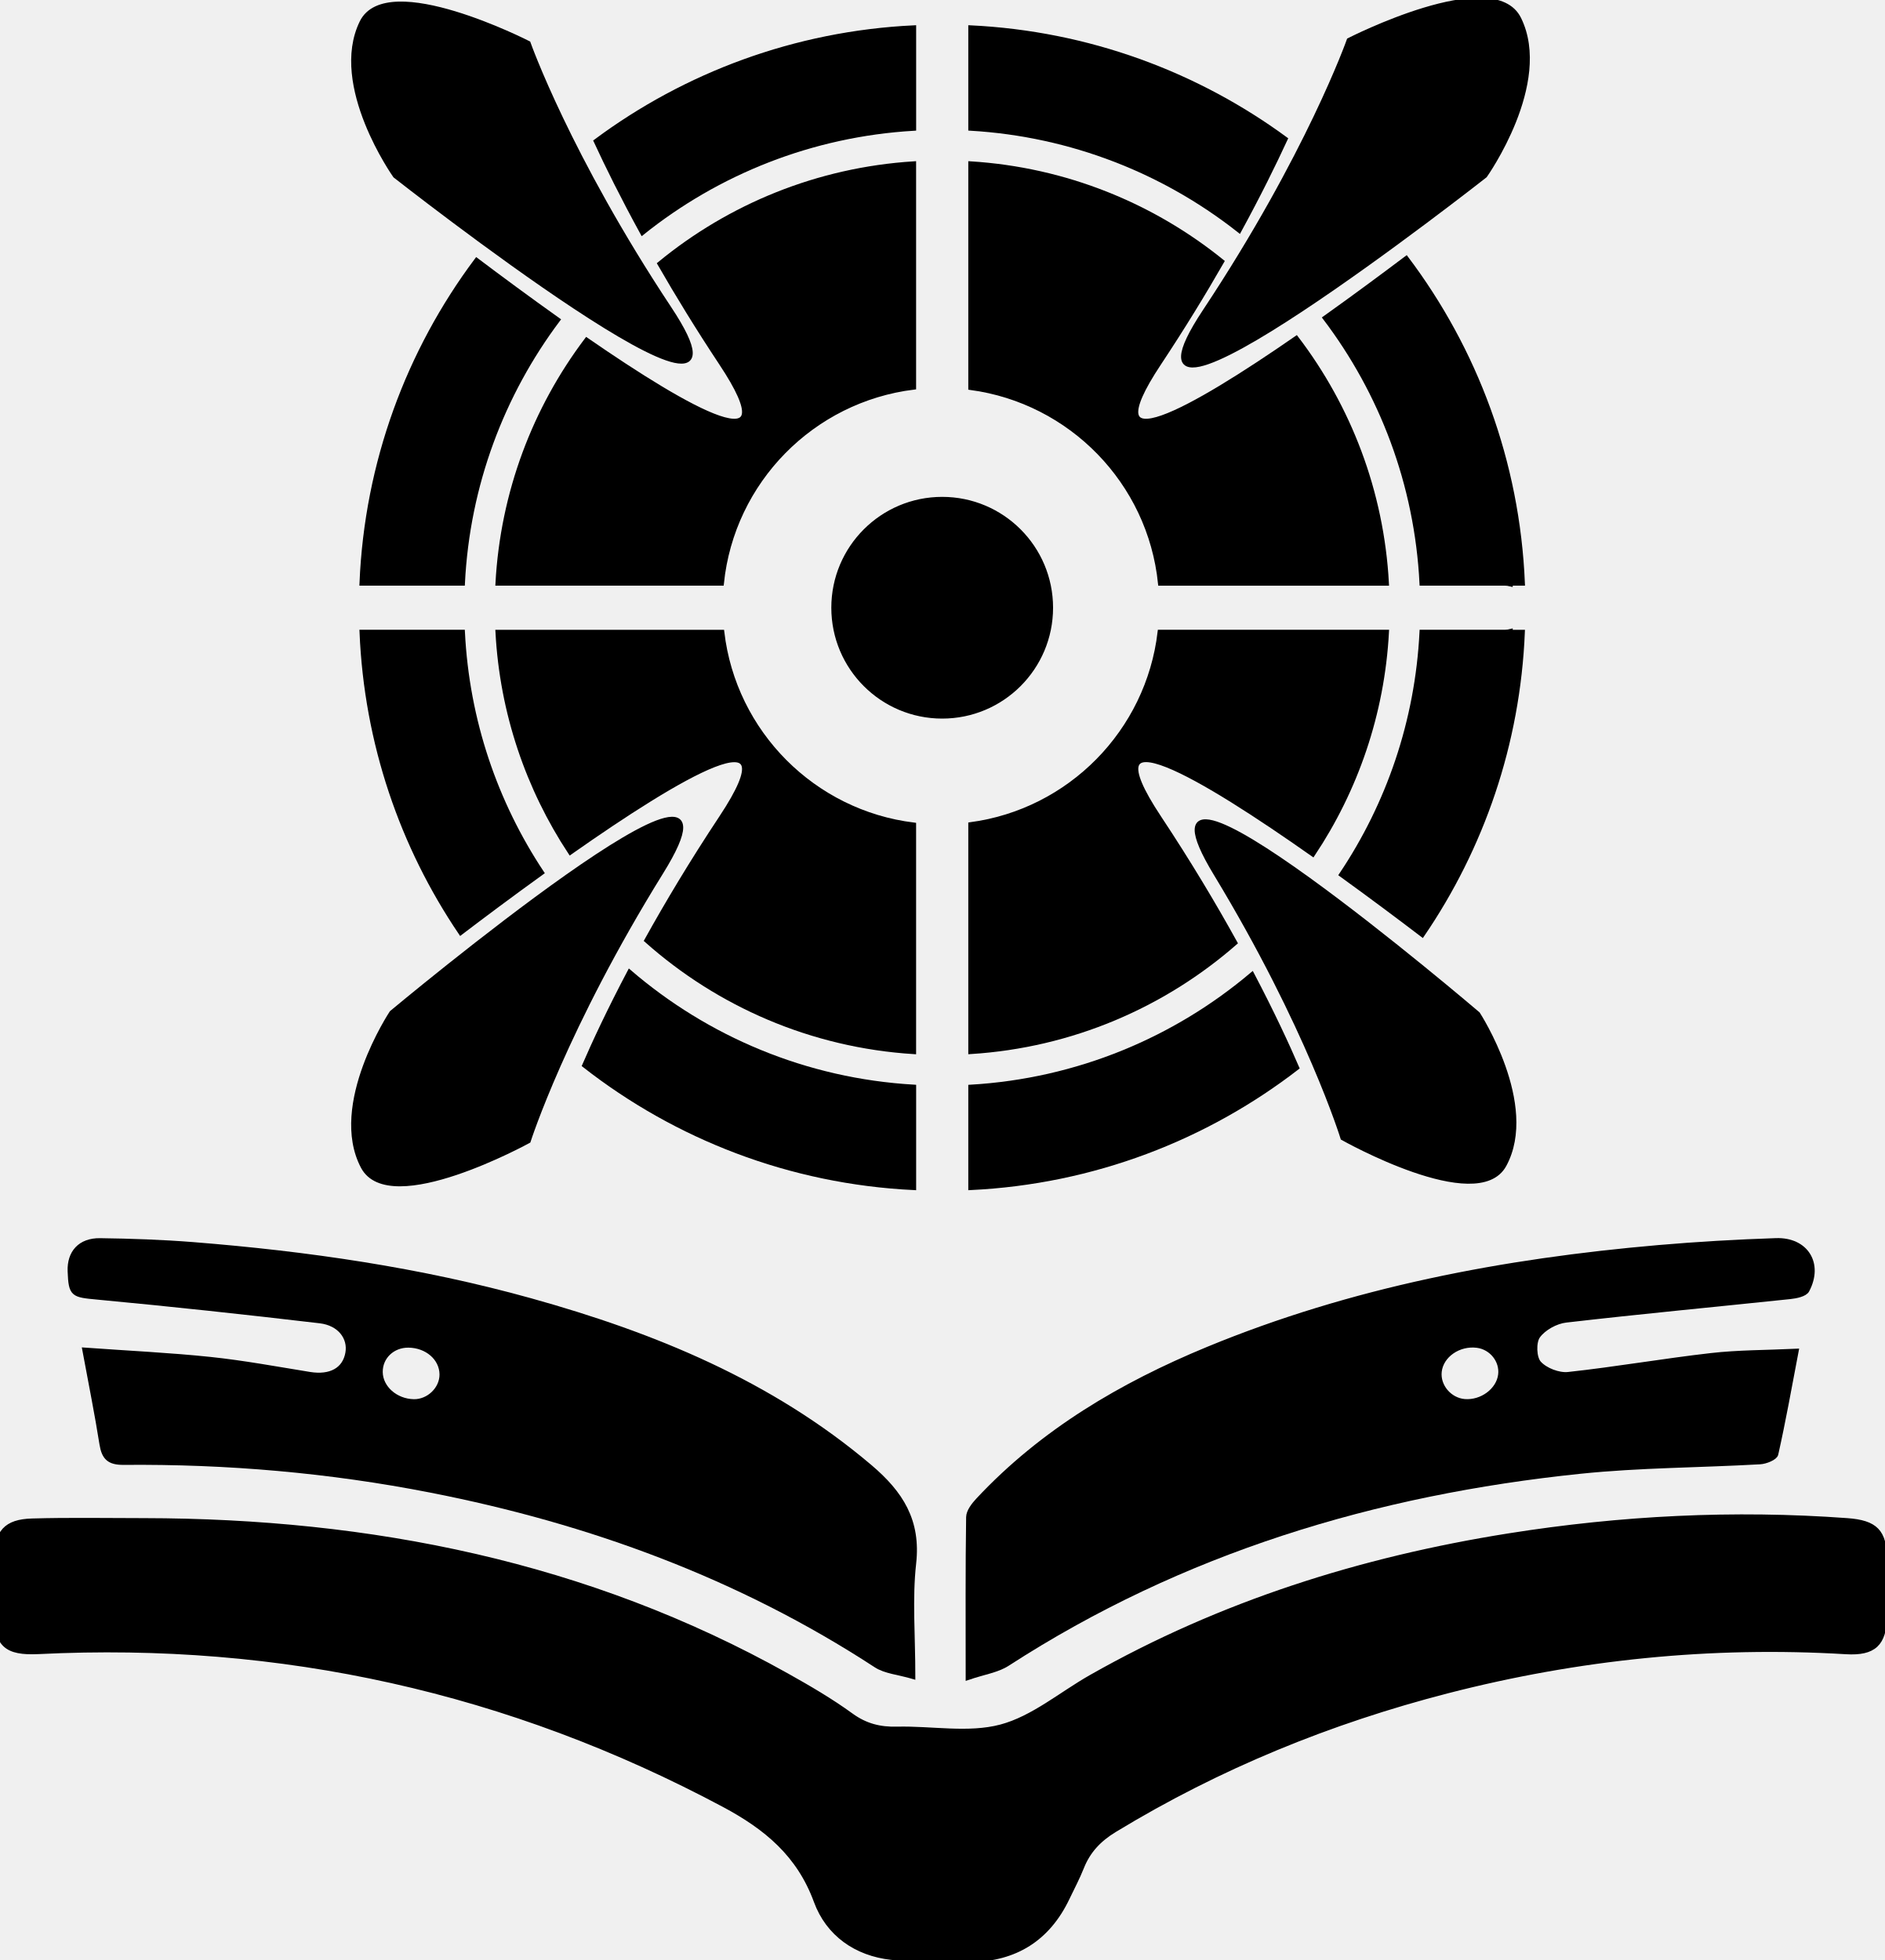
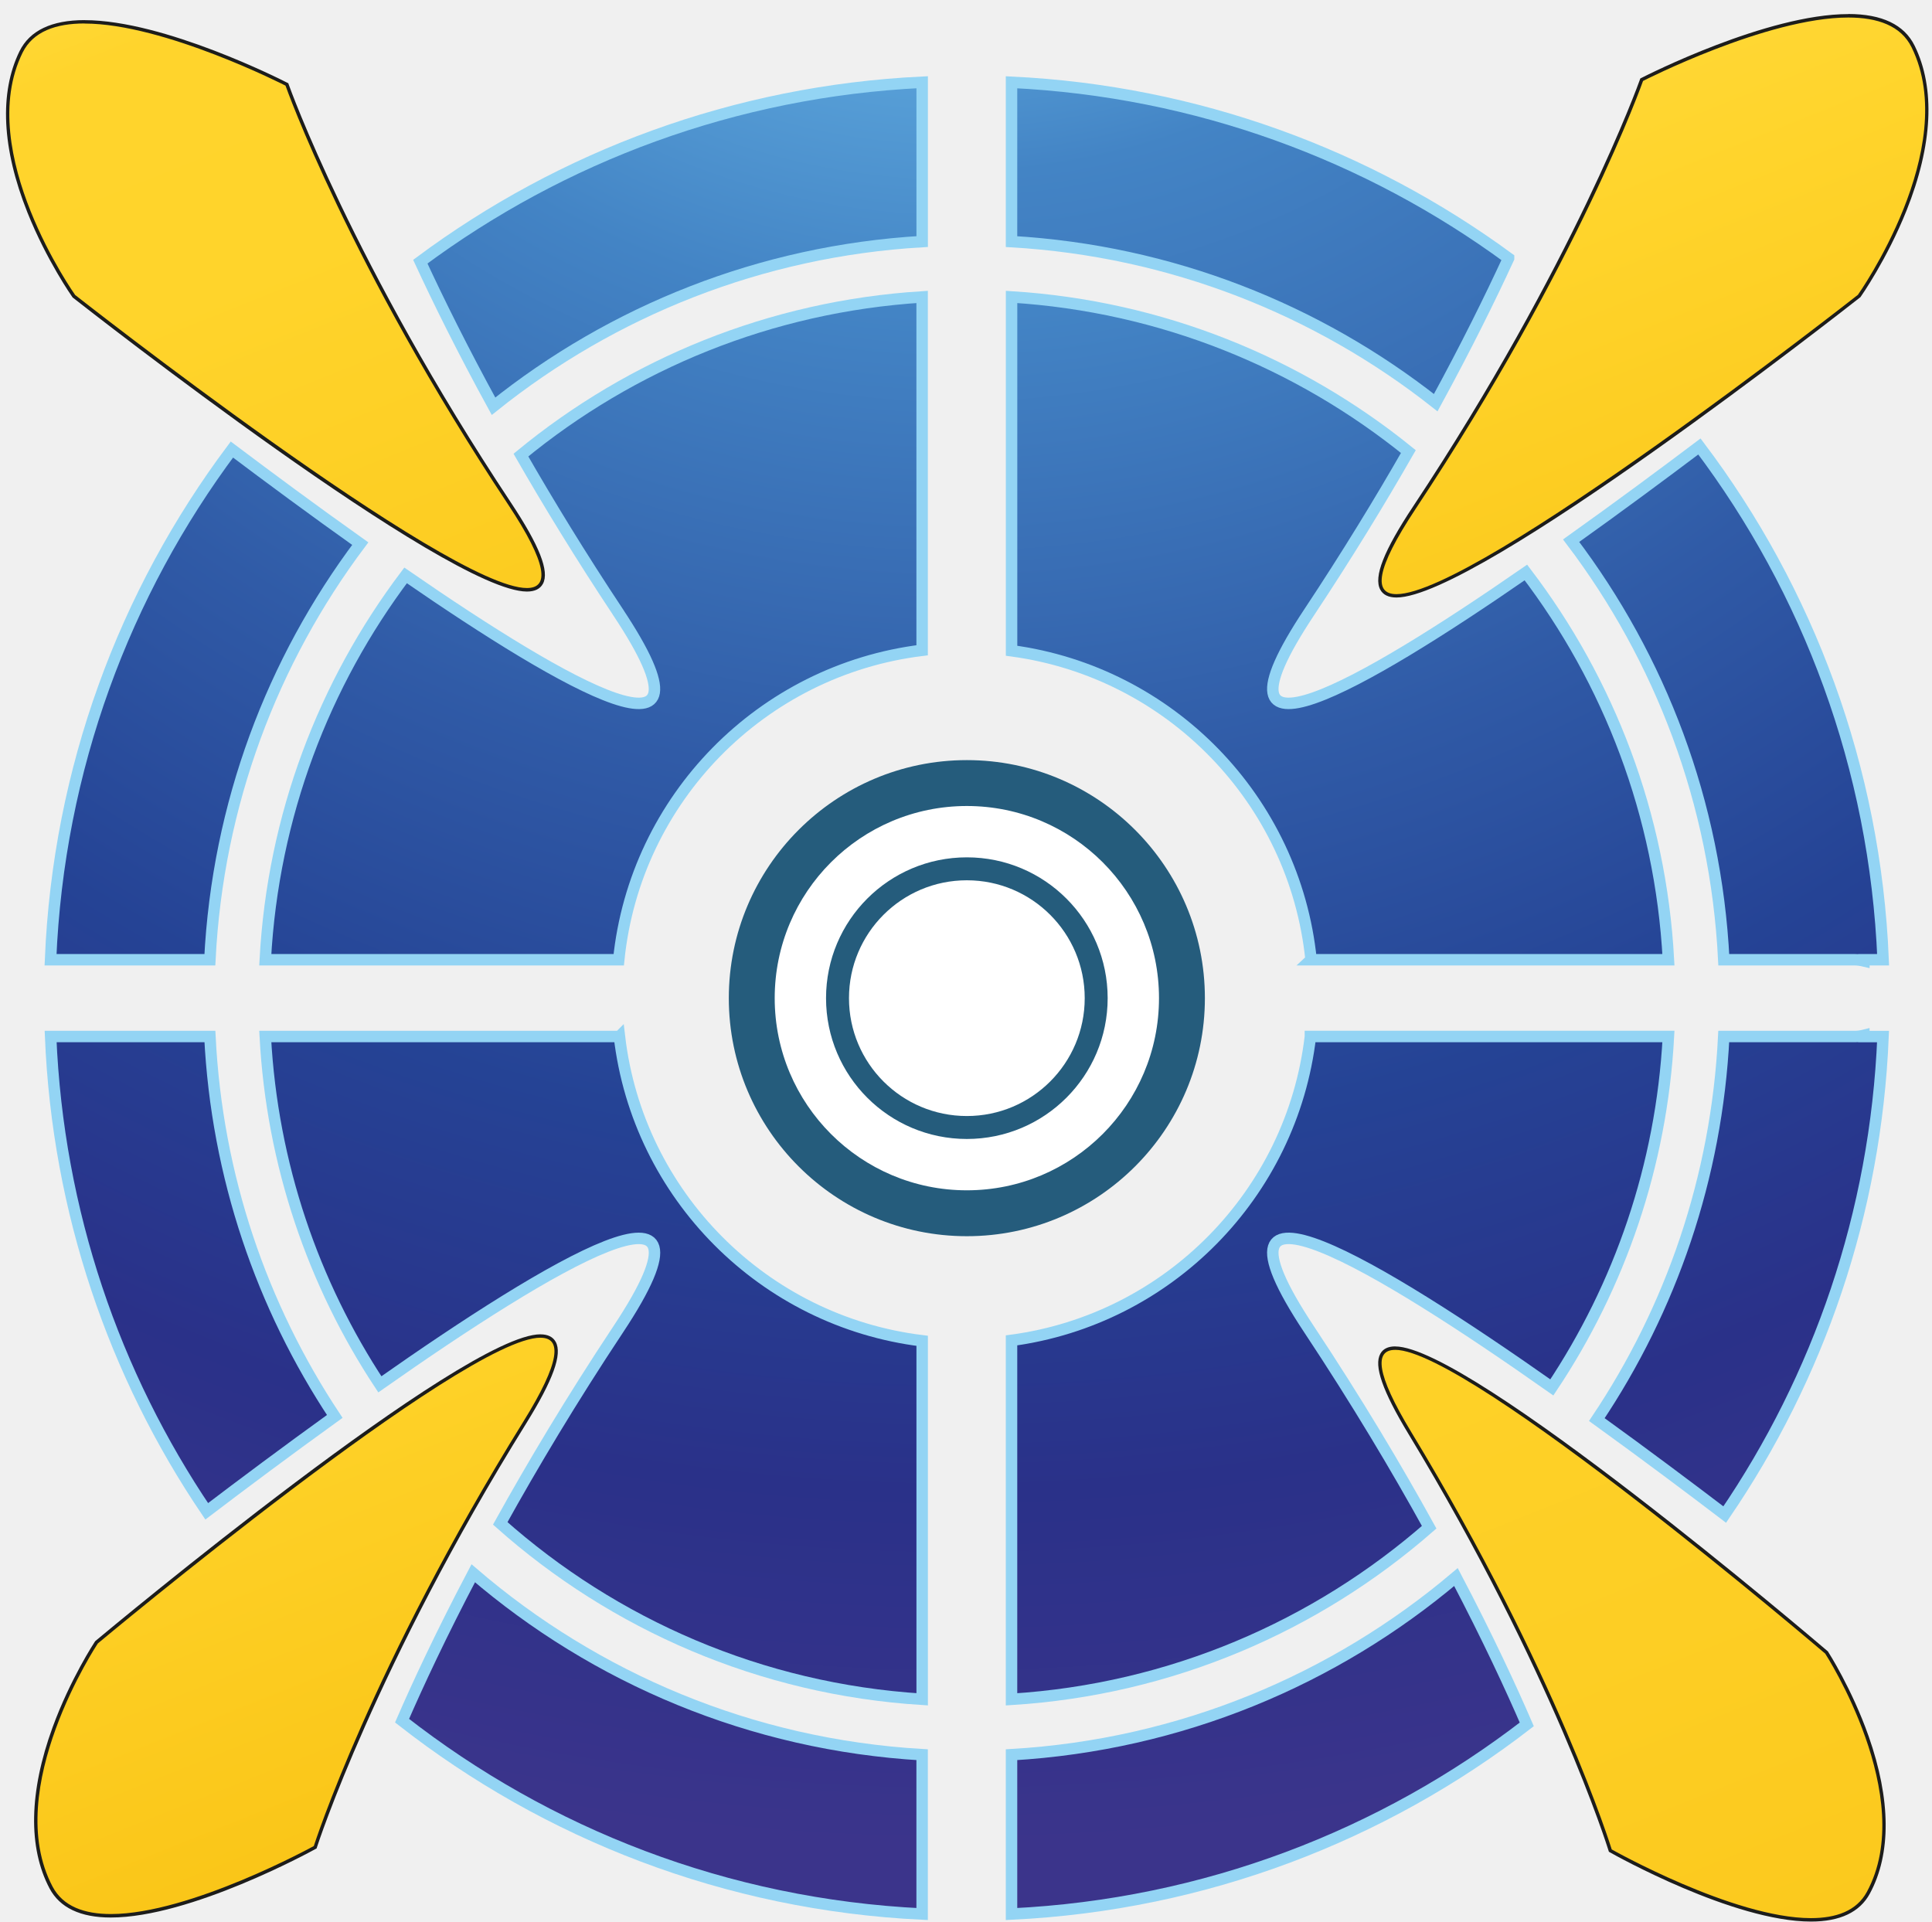
- <svg xmlns="http://www.w3.org/2000/svg" version="1.1" id="Capa_1" x="0px" y="0px" viewBox="0 0 419.72 436.52" style="enable-background:new 0 0 419.72 436.52;" xml:space="preserve" fill="black" stroke="black">
+ <svg xmlns="http://www.w3.org/2000/svg" id="Capa_1" data-name="Capa 1" viewBox="0 0 477.4 474.88">
+   <defs>
+     <style>
+       .cls-1 {
+         fill: url(#Degradado_sin_nombre_106);
+       }
+ 
+       .cls-1, .cls-2, .cls-3 {
+         stroke-miterlimit: 10;
+       }
+ 
+       .cls-1, .cls-3 {
+         stroke: #93d4f4;
+         stroke-width: 2.83px;
+       }
+ 
+       .cls-4 {
+         fill: #1d1d1b;
+       }
+ 
+       .cls-5, .cls-2 {
+         fill: #fff;
+       }
+ 
+       .cls-6 {
+         fill: url(#Degradado_sin_nombre_103);
+       }
+ 
+       .cls-7 {
+         fill: url(#Degradado_sin_nombre_104);
+       }
+ 
+       .cls-8 {
+         fill: url(#Degradado_sin_nombre_101);
+       }
+ 
+       .cls-9 {
+         fill: url(#Degradado_sin_nombre_105);
+       }
+ 
+       .cls-2 {
+         stroke: #255c7c;
+         stroke-width: 5.67px;
+       }
+ 
+       .cls-3 {
+         fill: url(#Degradado_sin_nombre_36);
+       }
+ 
+       .cls-10 {
+         fill: #255c7c;
+       }
+     </style>
+     <linearGradient id="Degradado_sin_nombre_101" data-name="Degradado sin nombre 101" x1="-51.91" y1="-210.24" x2="413.37" y2="952.46" gradientUnits="userSpaceOnUse">
+       <stop offset="0" stop-color="#fdf4a7" />
+       <stop offset=".15" stop-color="#ffe966" />
+       <stop offset=".16" stop-color="#ffe150" />
+       <stop offset=".17" stop-color="#ffdb3f" />
+       <stop offset=".18" stop-color="#ffd733" />
+       <stop offset=".19" stop-color="#ffd42c" />
+       <stop offset=".24" stop-color="#ffd42b" />
+       <stop offset=".51" stop-color="#f5b806" />
+       <stop offset=".75" stop-color="#d89602" />
+       <stop offset=".9" stop-color="#b87513" />
+     </linearGradient>
+     <linearGradient id="Degradado_sin_nombre_104" data-name="Degradado sin nombre 104" x1="243.35" y1="-330.73" x2="710.34" y2="836.23" gradientUnits="userSpaceOnUse">
+       <stop offset="0" stop-color="#fdf4a7" />
+       <stop offset=".15" stop-color="#ffe966" />
+       <stop offset=".33" stop-color="#ffd42b" />
+       <stop offset=".51" stop-color="#f5b806" />
+       <stop offset=".75" stop-color="#d89602" />
+       <stop offset=".9" stop-color="#b87513" />
+     </linearGradient>
+     <linearGradient id="Degradado_sin_nombre_103" data-name="Degradado sin nombre 103" x1="-155.01" y1="-174.99" x2="311.9" y2="991.79" gradientUnits="userSpaceOnUse">
+       <stop offset="0" stop-color="#fdf4a7" />
+       <stop offset=".15" stop-color="#ffe966" />
+       <stop offset=".44" stop-color="#ffd42b" />
+       <stop offset=".63" stop-color="#f5b806" />
+       <stop offset=".75" stop-color="#d89602" />
+       <stop offset=".9" stop-color="#b87513" />
+     </linearGradient>
+     <linearGradient id="Degradado_sin_nombre_105" data-name="Degradado sin nombre 105" x1="149.43" y1="-244.98" x2="726.09" y2="1196.05" gradientUnits="userSpaceOnUse">
+       <stop offset="0" stop-color="#fdf4a7" />
+       <stop offset=".15" stop-color="#ffe966" />
+       <stop offset=".35" stop-color="#ffd42b" />
+       <stop offset=".45" stop-color="#fdce24" />
+       <stop offset=".6" stop-color="#f8c011" />
+       <stop offset=".67" stop-color="#f5b806" />
+       <stop offset=".75" stop-color="#d89602" />
+       <stop offset=".9" stop-color="#b87513" />
+     </linearGradient>
+     <radialGradient id="Degradado_sin_nombre_106" data-name="Degradado sin nombre 106" cx="235.86" cy="-125.96" fx="235.86" fy="-125.96" r="582.22" gradientUnits="userSpaceOnUse">
+       <stop offset="0" stop-color="#4384c5" />
+       <stop offset=".15" stop-color="#6bbae9" />
+       <stop offset=".29" stop-color="#4384c5" />
+       <stop offset=".55" stop-color="#305ba7" />
+       <stop offset=".7" stop-color="#254395" />
+       <stop offset=".85" stop-color="#2a3189" />
+       <stop offset="1" stop-color="#3b348b" />
+     </radialGradient>
+     <radialGradient id="Degradado_sin_nombre_36" data-name="Degradado sin nombre 36" cx="235.86" cy="-125.96" fx="235.86" fy="-125.96" r="582.22" gradientUnits="userSpaceOnUse">
+       <stop offset="0" stop-color="#a1d9f6" />
+       <stop offset=".15" stop-color="#6bbae9" />
+       <stop offset=".35" stop-color="#4384c5" />
+       <stop offset=".55" stop-color="#305ba7" />
+       <stop offset=".7" stop-color="#254395" />
+       <stop offset=".85" stop-color="#2a3189" />
+       <stop offset="1" stop-color="#3b348b" />
+     </radialGradient>
+   </defs>
+   <g>
+     <path class="cls-5" d="M238.91,299.78c-29.31,0-53.15-23.84-53.15-53.15s23.84-53.15,53.15-53.15,53.15,23.84,53.15,53.15-23.84,53.15-53.15,53.15Z" />
+     <path class="cls-10" d="M238.91,199.16c26.22,0,47.48,21.26,47.48,47.48s-21.26,47.48-47.48,47.48-47.48-21.26-47.48-47.48,21.26-47.48,47.48-47.48M238.91,187.82c-32.43,0-58.82,26.38-58.82,58.82s26.38,58.82,58.82,58.82,58.82-26.38,58.82-58.82-26.38-58.82-58.82-58.82h0Z" />
+   </g>
  <g>
    <g>
-       <path d="M32.06,338.61c50.41,0.08,98.68,9.64,143.16,34.53c4.91,2.75,9.8,5.6,14.34,8.9c3.18,2.31,6.37,3.1,10.18,3.01     c7.74-0.19,15.89,1.44,23.13-0.48c7.16-1.9,13.39-7.28,20.07-11.07c28.99-16.46,60.24-26.29,93.04-31.5     c24.99-3.97,50.11-5.24,75.37-3.39c6.3,0.46,8.32,2.48,8.36,8.64c0.03,4.23,0.04,8.45-0.01,12.68c-0.07,6.19-2.4,8.36-8.62,7.99     c-30.04-1.81-59.62,1.21-88.74,8.71c-26.19,6.75-50.98,16.87-74.13,30.95c-3.42,2.08-5.86,4.63-7.32,8.31     c-0.93,2.35-2.13,4.59-3.22,6.88c-4.31,9.03-11.57,13.57-21.49,13.71c-5.9,0.08-11.85,0.16-17.7-0.49     c-7.86-0.87-14.08-5.25-16.76-12.55c-3.81-10.4-11.1-16.43-20.54-21.47c-47.76-25.49-98.58-36.76-152.57-34.08     c-7.28,0.36-9.46-1.59-9.45-8.84c0-3.94-0.02-7.89,0.01-11.83c0.05-5.96,2.1-8.37,7.98-8.53     C15.45,338.45,23.76,338.61,32.06,338.61z" />
-       <path d="M215.54,373.66c0-13.01-0.07-24.39,0.1-35.77c0.02-1.3,1.19-2.78,2.18-3.84c14.32-15.31,31.94-25.67,51.1-33.59     c32.17-13.29,65.93-19.68,100.44-22.67c8.69-0.75,17.41-1.25,26.12-1.54c6.72-0.23,10.08,5.21,6.94,11.13     c-0.49,0.92-2.48,1.31-3.83,1.45c-16.63,1.75-33.28,3.31-49.88,5.23c-2.24,0.26-4.94,1.74-6.22,3.52     c-0.97,1.35-0.85,4.81,0.24,6.01c1.41,1.56,4.37,2.7,6.49,2.47c10.62-1.15,21.16-3,31.77-4.21c6.09-0.7,12.26-0.65,19.04-0.97     c-1.56,8.18-2.88,15.63-4.54,23c-0.19,0.83-2.29,1.67-3.55,1.74c-13.34,0.76-26.76,0.74-40.03,2.11     c-45.68,4.72-88.69,17.68-127.57,42.84C222.06,372.04,219.11,372.44,215.54,373.66z M320.55,305.47     c-0.37,3.24,2.26,6.34,5.59,6.62c3.82,0.31,7.55-2.46,7.97-5.92c0.38-3.12-1.97-6.07-5.17-6.49     C324.87,299.15,320.96,301.84,320.55,305.47z" />
-       <path d="M18.83,300.63c9.85,0.71,18.97,1.13,28.04,2.08c7.4,0.78,14.75,2.15,22.11,3.34c4.61,0.74,7.77-0.97,8.43-4.74     c0.59-3.36-1.75-6.57-6.16-7.09c-16.47-1.94-32.96-3.72-49.47-5.27c-5.54-0.52-6.02-0.52-6.22-5.82     c-0.16-4.18,2.28-6.93,6.72-6.87c6.89,0.09,13.8,0.33,20.67,0.87c25.43,2.02,50.62,5.65,75.24,12.51     c27.46,7.65,53.42,18.28,75.54,37.03c6.94,5.89,10.85,12.03,9.78,21.54c-0.88,7.9-0.18,15.97-0.18,25.23     c-3.28-0.97-6.16-1.16-8.27-2.53c-30.37-19.82-63.7-32.03-99.12-38.97c-22.59-4.43-45.41-6.39-68.41-6.19     c-3.26,0.03-4.4-1.12-4.88-4.11C21.6,315,20.27,308.39,18.83,300.63z M98.37,306.08c-0.04-3.58-3.3-6.4-7.42-6.44     c-3.52-0.03-6.25,2.57-6.22,5.93c0.03,3.51,3.38,6.47,7.4,6.55C95.45,312.18,98.41,309.32,98.37,306.08z" />
+       <path class="cls-8" d="M130.21,145.74c-19.4,0-108.13-69.54-111.89-72.5l-.05-.04-.04-.05c-.25-.35-25.04-35.82-13.02-60.3,2.43-4.95,7.71-7.45,15.69-7.45,19.57,0,49.55,15.24,49.85,15.39l.15.08.06.16c.15.44,15.88,44.47,54.96,103.4,6.84,10.32,9.42,16.74,7.87,19.62-.6,1.13-1.81,1.7-3.57,1.7h0Z" />
+       <path class="cls-4" d="M20.89,5.82c19.69,0,49.66,15.34,49.66,15.34,0,0,15.44,43.83,55,103.49,9.85,14.86,10.16,20.65,4.65,20.65-19.48,0-111.63-72.41-111.63-72.41,0,0-25.04-35.33-12.99-59.87,2.59-5.27,8.29-7.22,15.3-7.22M20.89,4.97c-8.16,0-13.56,2.59-16.07,7.69C-.21,22.92.46,36.69,6.77,52.49c4.74,11.86,11.04,20.82,11.11,20.91l.07.1.1.08c3.77,2.96,92.61,72.59,112.16,72.59,1.94,0,3.26-.65,3.95-1.92,1.65-3.07-.86-9.44-7.9-20.05-39.04-58.88-54.76-102.87-54.91-103.31l-.11-.32-.3-.15c-1.23-.63-30.37-15.44-50.04-15.44h0Z" />
    </g>
    <g>
-       <path d="M117.66,9.61c0,0,8.82,25.02,31.4,59.09c25.51,38.48-61.07-29.55-61.07-29.55S73.69,18.98,80.57,4.97     C86.2-6.49,117.66,9.61,117.66,9.61z" />
-       <path d="M300.39,8.95c0,0-9.01,25.56-32.08,60.35c-26.06,39.31,62.38-30.18,62.38-30.18s14.6-20.6,7.57-34.91     C332.52-7.5,300.39,8.95,300.39,8.95z" />
-       <path d="M117.68,254.12c0,0,8.05-25.22,29.56-59.87c24.3-39.14-60.03,31.29-60.03,31.29s-13.65,20.55-6.38,34.31     C86.79,271.12,117.68,254.12,117.68,254.12z" />
-       <path d="M299,253.45c0,0-7.6-24.75-28.27-58.87c-23.35-38.54,58.38,31.24,58.38,31.24s13.14,20.24,5.87,33.62     C329.03,270.41,299,253.45,299,253.45z" />
-       <g>
-         <g>
-           <g>
-             <path d="M275.96,51.34c4.34-7.96,7.74-14.88,10.28-20.38C266.41,16.42,242.28,7.4,216.12,6.14v22.47        C238.64,29.93,259.3,38.21,275.96,51.34z" />
-             <path d="M258.09,80.93c5.37-8.1,10.01-15.71,14.01-22.69c-15.49-12.53-34.84-20.49-55.98-21.81v49.92        c22.35,3,39.95,21.02,42.25,43.59h50.42c-1.1-20.48-8.43-39.31-20.11-54.63C265.53,91.33,242.44,104.53,258.09,80.93z" />
-             <path d="M313.16,57.52c-5.1,3.84-11.45,8.55-18.1,13.29c12.58,16.59,20.43,36.97,21.54,59.12h18.48c0.44,0,0.87,0.07,1.28,0.17        v-0.17h2.71C337.95,102.81,328.48,77.84,313.16,57.52z" />
-           </g>
-           <g>
-             <path d="M160.7,129.93c2.33-22.75,20.19-40.88,42.8-43.66V36.43c-21.43,1.35-41.01,9.49-56.6,22.31        c3.93,6.84,8.48,14.28,13.72,22.19c15.52,23.4-7.05,10.62-29.99-5.22c-11.5,15.25-18.7,33.92-19.8,54.22H160.7z" />
-             <path d="M203.51,28.62V6.14c-26.46,1.27-50.84,10.48-70.8,25.31c2.56,5.54,5.98,12.45,10.33,20.39        C159.8,38.42,180.69,29.95,203.51,28.62z" />
-             <path d="M124.24,71.23c-6.61-4.7-12.96-9.4-18.11-13.28C91,78.19,81.66,103,80.55,129.93h3.99h0.8h17.69        C104.12,107.97,111.85,87.75,124.24,71.23z" />
-           </g>
-         </g>
-         <g>
-           <g>
-             <path d="M258.28,140.76c-2.61,22.22-20.05,39.9-42.16,42.86v50.64c22.5-1.41,42.96-10.33,58.92-24.28        c-4.6-8.33-10.2-17.74-16.94-27.91c-16.48-24.85,9.99-8.9,34.25,8.19c9.54-14.32,15.47-31.25,16.45-49.5H258.28z" />
-             <path d="M216.12,242.08v22.47c27.31-1.31,52.39-11.08,72.69-26.75c-2.18-5.05-5.47-12.17-9.99-20.78        C261.69,231.5,239.95,240.69,216.12,242.08z" />
-             <path d="M336.36,140.76v-0.17c-0.41,0.1-0.83,0.17-1.28,0.17H316.6c-0.99,19.94-7.45,38.44-17.91,54.04        c6.94,5.01,13.34,9.82,18.04,13.4c13.21-19.36,21.31-42.48,22.33-67.43H336.36z" />
-           </g>
-           <g>
-             <path d="M143.98,209.45c16.04,14.26,36.74,23.39,59.52,24.82V183.7c-22.37-2.74-40.08-20.53-42.71-42.93h-49.96        c0.97,18.07,6.79,34.84,16.16,49.07c24.09-16.92,49.96-32.39,33.63-7.75C154.03,192.03,148.53,201.25,143.98,209.45z" />
-             <path d="M140.18,216.48c-4.51,8.56-7.82,15.67-10.04,20.79c20.42,15.98,45.76,25.95,73.37,27.28v-22.48        C179.38,240.68,157.4,231.28,140.18,216.48z" />
-             <path d="M103.03,140.76H85.34h-0.8h-3.98c1.02,24.76,8.99,47.72,22.02,66.98c4.78-3.64,11.18-8.43,18.06-13.39        C110.36,178.85,104.01,160.51,103.03,140.76z" />
-           </g>
-         </g>
-       </g>
-       <circle cx="209.81" cy="135.35" r="24.19" />
+       <path class="cls-7" d="M345.07,147.23c-1.8,0-3.02-.58-3.64-1.73-1.58-2.94,1.05-9.49,8.04-20.02,39.91-60.2,55.98-105.17,56.14-105.62l.06-.16.15-.08c.31-.16,30.93-15.72,50.91-15.72,8.15,0,13.53,2.56,16.01,7.61,12.28,25-13.04,61.22-13.3,61.58l-.04.05-.05.04c-3.85,3.02-94.47,74.05-114.29,74.05h0Z" />
+       <path class="cls-4" d="M456.73,4.33c7.16,0,12.99,1.99,15.63,7.37,12.31,25.06-13.27,61.15-13.27,61.15,0,0-94.14,73.96-114.02,73.96-5.62,0-5.31-5.92,4.75-21.1,40.41-60.95,56.18-105.71,56.18-105.71,0,0,30.61-15.67,50.72-15.67M456.73,3.48c-20.09,0-49.85,15.12-51.11,15.76l-.3.15-.11.32c-.16.45-16.21,45.38-56.09,105.52-7.18,10.83-9.74,17.33-8.06,20.46.7,1.3,2.05,1.95,4.01,1.95,19.95,0,110.7-71.11,114.55-74.14l.1-.08.07-.1c.06-.09,6.51-9.25,11.34-21.35,6.44-16.13,7.13-30.19,1.99-40.66-2.56-5.21-8.07-7.85-16.4-7.85h0Z" />
+     </g>
+     <g>
+       <path class="cls-6" d="M27.39,473.37c-7.36,0-12.33-2.35-14.78-6.98-12.72-24.05,10.95-60.17,11.19-60.53l.03-.05.05-.04c3.7-3.09,90.8-75.65,109.67-75.65,1.65,0,2.8.55,3.4,1.63,1.58,2.85-.8,9.31-7.29,19.76-37.21,59.95-51.59,104.33-51.73,104.77l-.05.16-.15.08c-.31.17-30.84,16.85-50.35,16.85h0Z" />
+       <path class="cls-4" d="M133.56,330.55c5.26,0,5,5.84-4.25,20.74-37.68,60.69-51.77,104.86-51.77,104.86,0,0-30.53,16.8-50.14,16.8-6.5,0-11.8-1.85-14.4-6.76-12.75-24.11,11.17-60.1,11.17-60.1,0,0,90.46-75.55,109.4-75.55M133.56,329.7c-19.03,0-106.24,72.65-109.95,75.75l-.09.08-.07.1c-.06.09-6.09,9.22-10.46,21.19-5.82,15.95-6.08,29.7-.76,39.78,2.53,4.78,7.63,7.21,15.15,7.21,19.61,0,49.3-16.22,50.55-16.91l.3-.16.1-.32c.14-.44,14.5-44.78,51.68-104.67,6.67-10.74,8.99-17.16,7.3-20.19-.68-1.23-1.95-1.85-3.77-1.85h0Z" />
+     </g>
+     <g>
+       <path class="cls-9" d="M447.5,474.38c-19.06,0-49.13-16.85-49.43-17.02l-.15-.08-.05-.16c-.13-.43-13.72-43.99-49.48-103.02-6.23-10.28-8.49-16.62-6.93-19.4.59-1.05,1.69-1.58,3.28-1.58,18.32,0,102.95,72.09,106.54,75.16l.05.04.03.05c.23.36,23,35.93,10.3,59.33-2.41,4.43-7.17,6.68-14.17,6.68h0Z" />
+       <path class="cls-4" d="M344.74,333.54c18.37,0,106.27,75.06,106.27,75.06,0,0,23.01,35.45,10.28,58.9-2.54,4.69-7.6,6.46-13.8,6.46-19.17,0-49.23-16.97-49.23-16.97,0,0-13.31-43.35-49.52-103.11-8.85-14.61-9.08-20.33-4.01-20.33M344.74,332.69c-1.75,0-2.98.6-3.65,1.8-1.67,2.96.54,9.26,6.94,19.83,35.72,58.97,49.3,102.49,49.43,102.92l.1.32.3.17c1.23.7,30.47,17.08,49.64,17.08,7.17,0,12.06-2.32,14.54-6.9,5.32-9.8,5.21-23.26-.31-38.93-4.15-11.75-9.94-20.75-10-20.84l-.07-.1-.09-.08c-3.6-3.07-88.35-75.26-106.82-75.26h0Z" />
    </g>
  </g>
+   <circle class="cls-2" cx="238.91" cy="246.64" r="31.96" />
+   <g>
+     <path class="cls-1" d="M372.77,63.8c-34.73-25.47-76.99-41.27-122.82-43.47v39.37c39.46,2.3,75.64,16.8,104.82,39.8,7.61-13.95,13.56-26.05,18-35.69Z" />
+     <path class="cls-3" d="M323.96,237.15h88.31c-1.93-35.88-14.76-68.85-35.22-95.69-40.54,28.07-80.98,51.2-53.57,9.86,9.4-14.18,17.54-27.52,24.53-39.74-27.14-21.95-61.02-35.88-98.05-38.21v87.43c39.15,5.25,69.97,36.82,74.01,76.34Z" />
+     <path class="cls-3" d="M458.33,237.15c.77,0,1.52.12,2.24.29v-.29h4.75c-1.96-47.52-18.55-91.25-45.39-126.83-8.93,6.73-20.05,14.98-31.7,23.28,22.03,29.06,35.79,64.75,37.72,103.55h32.38Z" />
+     <path class="cls-3" d="M152.75,151.32c27.18,40.99-12.35,18.6-52.53-9.14-20.15,26.71-32.76,59.42-34.67,94.97h87.34c4.07-39.85,35.36-71.61,74.97-76.47v-87.31c-37.53,2.36-71.83,16.62-99.14,39.08,6.88,11.98,14.85,25.02,24.03,38.86Z" />
+     <path class="cls-3" d="M121.95,100.38c29.36-23.51,65.96-38.36,105.92-40.69V20.32c-46.35,2.23-89.05,18.36-124.01,44.34,4.49,9.7,10.47,21.81,18.09,35.72Z" />
+     <path class="cls-3" d="M20.88,237.15h30.98c1.92-38.48,15.45-73.89,37.16-102.82-11.59-8.23-22.71-16.47-31.72-23.25-26.5,35.44-42.86,78.9-44.81,126.07h8.38Z" />
+     <path class="cls-3" d="M323.8,256.12c-4.57,38.93-35.12,69.89-73.85,75.08v88.7c39.41-2.47,75.25-18.09,103.2-42.53-8.05-14.59-17.86-31.07-29.67-48.89-28.86-43.53,17.49-15.59,59.98,14.34,16.72-25.07,27.09-54.74,28.81-86.71h-88.47Z" />
+     <path class="cls-3" d="M249.95,433.58v39.37c47.83-2.3,91.77-19.41,127.32-46.86-3.82-8.85-9.58-21.31-17.5-36.41-29.99,25.37-68.07,41.47-109.82,43.9Z" />
+     <path class="cls-3" d="M460.56,255.83c-.72.18-1.46.29-2.24.29h-32.38c-1.74,34.93-13.05,67.33-31.36,94.65,12.16,8.78,23.37,17.2,31.6,23.47,23.14-33.9,37.32-74.41,39.12-118.11h-4.74v-.29Z" />
+     <path class="cls-3" d="M153.05,256.12h-87.5c1.7,31.65,11.88,61.03,28.31,85.94,42.19-29.64,87.51-56.73,58.9-13.58-11.56,17.43-21.19,33.59-29.15,47.94,28.09,24.98,64.35,40.97,104.26,43.47v-88.58c-39.19-4.8-70.21-35.95-74.81-75.2Z" />
+     <path class="cls-3" d="M99.35,425.17c35.76,27.99,80.15,45.46,128.51,47.78v-39.37c-42.26-2.46-80.76-18.92-110.92-44.83-7.9,15-13.69,27.45-17.59,36.42Z" />
+     <path class="cls-3" d="M20.88,256.12h-8.37c1.79,43.36,15.75,83.58,38.57,117.32,8.37-6.37,19.58-14.76,31.64-23.45-18.01-27.16-29.13-59.27-30.85-93.87h-30.98Z" />
+   </g>
</svg>
